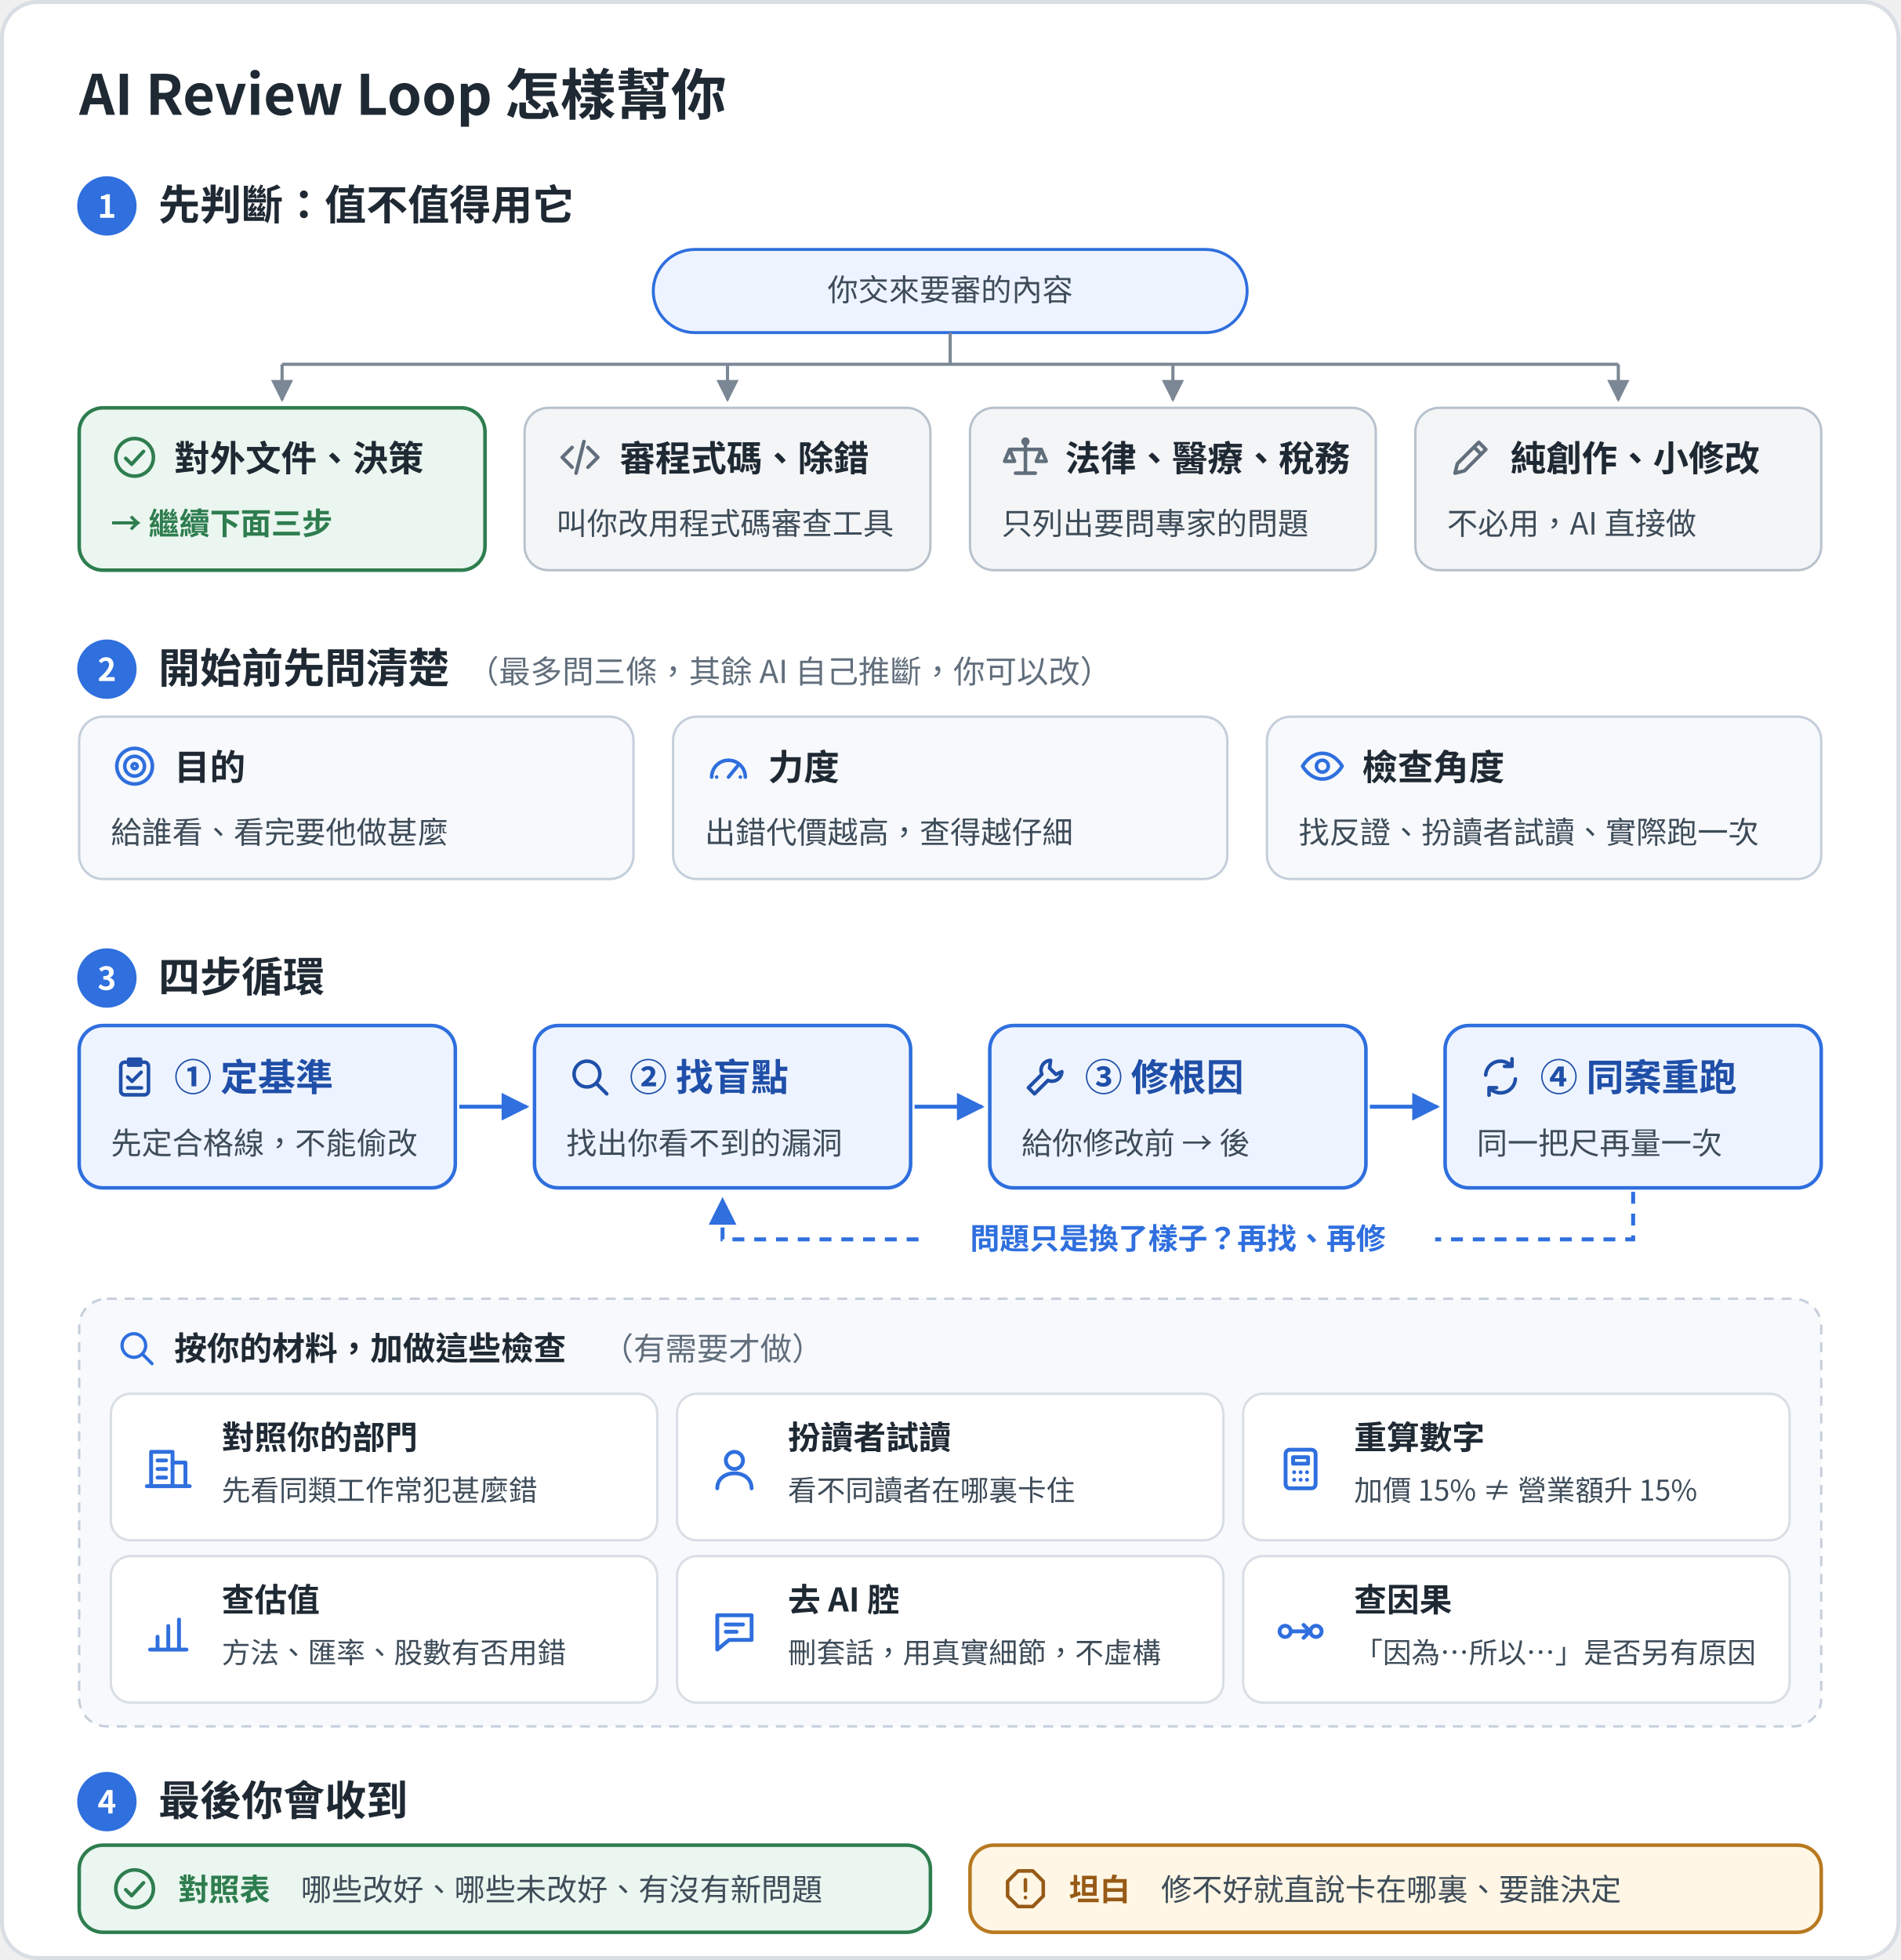
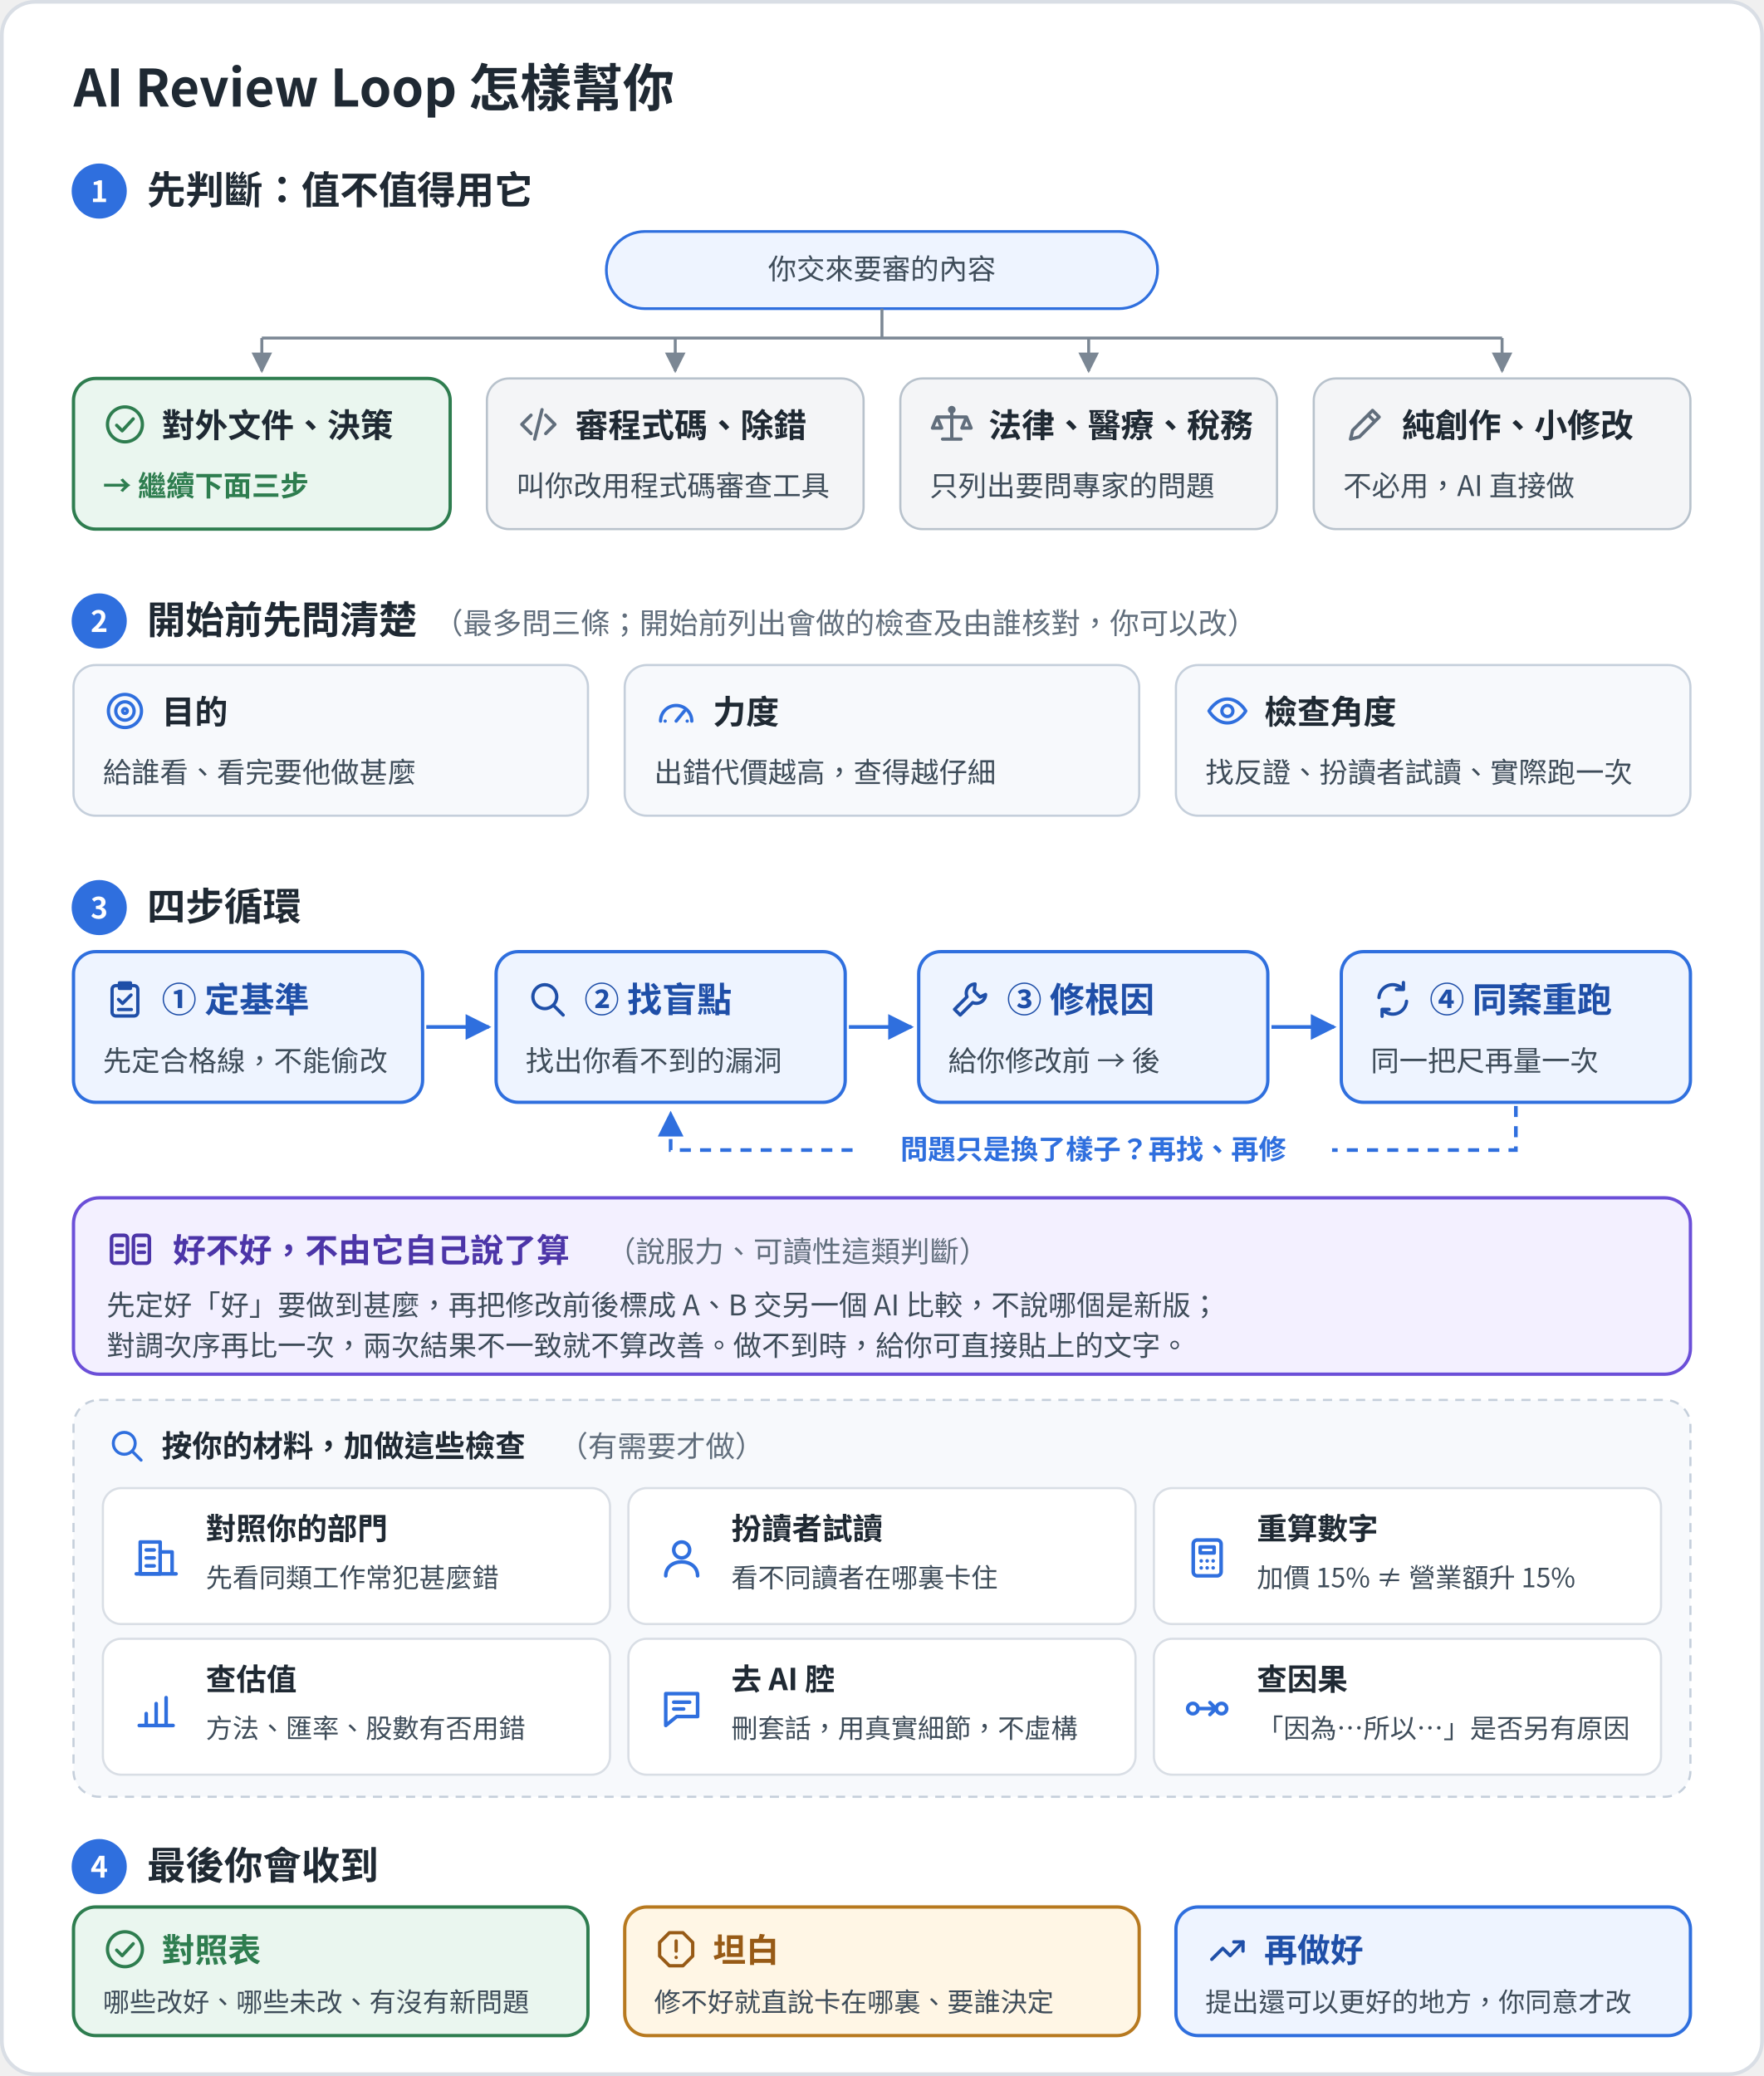
- <svg xmlns="http://www.w3.org/2000/svg" viewBox="0 0 960 990" width="960" height="990" role="img" aria-labelledby="t d">
+ <svg xmlns="http://www.w3.org/2000/svg" viewBox="0 0 960 1130" width="960" height="1130" role="img" aria-labelledby="t d">
  <defs>
    <marker id="a" viewBox="0 0 10 10" refX="9" refY="5" markerWidth="7" markerHeight="7" orient="auto-start-reverse">
      <path d="M0,0 L10,5 L0,10 z" fill="#7B8794" />
    </marker>
    <marker id="ab" viewBox="0 0 10 10" refX="9" refY="5" markerWidth="7" markerHeight="7" orient="auto-start-reverse">
      <path d="M0,0 L10,5 L0,10 z" fill="#2F6FDE" />
    </marker>
    <symbol id="i-check" viewBox="0 0 24 24">
      <circle cx="12" cy="12" r="9.5" />
      <path d="M7.5 12.5l3 3 6-6.5" />
    </symbol>
    <symbol id="i-code" viewBox="0 0 24 24">
      <path d="M8 7l-5 5 5 5M16 7l5 5-5 5M14 4l-4 16" />
    </symbol>
    <symbol id="i-scale" viewBox="0 0 24 24">
      <path d="M12 4v16M7 20h10M4 8h16M4 8l-2.5 6h5zM20 8l-2.5 6h5z" />
      <circle cx="12" cy="4" r="1.2" />
    </symbol>
    <symbol id="i-pencil" viewBox="0 0 24 24">
      <path d="M4 20l1.2-4.8L16 4.4l3.6 3.6L8.8 18.8zM13.6 6.8l3.6 3.6" />
    </symbol>
    <symbol id="i-target" viewBox="0 0 24 24">
      <circle cx="12" cy="12" r="9" />
      <circle cx="12" cy="12" r="5" />
      <circle cx="12" cy="12" r="1.3" />
    </symbol>
    <symbol id="i-gauge" viewBox="0 0 24 24">
      <path d="M3.5 17.5a8.5 8.5 0 0 1 17 0" />
      <path d="M12 17.5l4.5-5.5" />
      <path d="M6 17.5h.01M18 17.5h.01" />
    </symbol>
    <symbol id="i-eye" viewBox="0 0 24 24">
      <path d="M2 12s3.6-6.5 10-6.5S22 12 22 12s-3.6 6.5-10 6.5S2 12 2 12z" />
      <circle cx="12" cy="12" r="3" />
    </symbol>
    <symbol id="i-clip" viewBox="0 0 24 24">
      <rect x="5" y="4.5" width="14" height="16.5" rx="2" />
      <path d="M9 3h6v3H9zM8.5 12l2.2 2.2 4.6-4.6M8.5 17.5h7" />
    </symbol>
    <symbol id="i-search" viewBox="0 0 24 24">
      <circle cx="10.5" cy="10.5" r="6.5" />
      <path d="M15.3 15.3L20.5 20.5" />
    </symbol>
    <symbol id="i-wrench" viewBox="0 0 24 24">
      <path d="M14.7 3.6a5 5 0 0 0-4.4 7L3.5 17.4l3.1 3.1 6.8-6.8a5 5 0 0 0 7-4.4l-3 1.4-3.2-3.2z" />
    </symbol>
    <symbol id="i-repeat" viewBox="0 0 24 24">
      <path d="M4.5 11a7.5 7.5 0 0 1 13-4.6M19.5 13a7.5 7.5 0 0 1-13 4.6M17.8 2.8v3.8H14M6.2 21.2v-3.8H10" />
    </symbol>
    <symbol id="i-stop" viewBox="0 0 24 24">
      <path d="M8.3 3h7.4L21 8.3v7.4L15.7 21H8.3L3 15.7V8.3z" />
      <path d="M12 7.5v5.5M12 16.4v.1" />
    </symbol>
    <symbol id="i-building" viewBox="0 0 24 24">
      <rect x="4" y="4" width="10" height="16" />
      <path d="M14 9h6v11M2 20h20M7 8h4M7 12h4M7 16h4" />
    </symbol>
    <symbol id="i-user" viewBox="0 0 24 24">
      <circle cx="12" cy="8" r="4" />
      <path d="M4 21c0-4.4 3.6-7 8-7s8 2.6 8 7" />
    </symbol>
    <symbol id="i-calc" viewBox="0 0 24 24">
      <rect x="5" y="3" width="14" height="18" rx="2" />
      <path d="M8.5 6.5h7v3h-7zM9 13.5h.01M12 13.5h.01M15 13.5h.01M9 17h.01M12 17h.01M15 17h.01" />
    </symbol>
    <symbol id="i-chart" viewBox="0 0 24 24">
      <path d="M3.5 20.5h17M7 20.5v-6M12 20.5V9.5M17 20.5v-14" />
    </symbol>
    <symbol id="i-chat" viewBox="0 0 24 24">
      <path d="M4 4.5h16v11.5H9.5L4 20.5z" />
      <path d="M8 8.8h8M8 12.2h5" />
+     </symbol>
+     <symbol id="i-ab" viewBox="0 0 24 24">
+       <rect x="2.5" y="5" width="8" height="14" rx="1.5" />
+       <rect x="13.5" y="5" width="8" height="14" rx="1.5" />
+       <path d="M5 10h3M16 10h3M5 13.5h3M16 13.5h3" />
+     </symbol>
+     <symbol id="i-up" viewBox="0 0 24 24">
+       <path d="M3.5 17.5l6-6 4 4 7-7.5" />
+       <path d="M15.5 8h5v5" />
    </symbol>
    <symbol id="i-chain" viewBox="0 0 24 24">
      <circle cx="4.8" cy="12" r="2.6" />
      <circle cx="19.2" cy="12" r="2.6" />
      <path d="M7.6 12h8.6M13.4 9l3 3-3 3" />
    </symbol>
    <style>
      text { font-family: "PingFang TC", "Microsoft JhengHei", "Noto Sans TC", "Noto Sans CJK TC", "Heiti TC", sans-serif; fill: #1F2933; }
      use { fill: none; stroke-width: 1.8; stroke-linecap: round; stroke-linejoin: round; }
      .title { font-size: 28px; font-weight: 700; }
      .h { font-size: 21px; font-weight: 700; }
      .note { font-size: 16px; fill: #616E7C; }
      .n { font-size: 16px; font-weight: 700; fill: #FFFFFF; }
      .bt { font-size: 18px; font-weight: 700; }
      .mt { font-size: 16.5px; font-weight: 700; }
      .b { font-size: 15.5px; fill: #3E4C59; }
      .s { font-size: 14.5px; fill: #3E4C59; }
      .go { font-size: 15.5px; font-weight: 700; fill: #2E7D4F; }
      .step { font-size: 19px; font-weight: 700; fill: #1F4FA8; }
      .loop { font-size: 15px; font-weight: 700; fill: #2F6FDE; }
    </style>
  </defs>
-   <rect x="1" y="1" width="958" height="988" rx="18" fill="#FFFFFF" stroke="#D9DEE5" stroke-width="2" />
+   <rect x="1" y="1" width="958" height="1128" rx="18" fill="#FFFFFF" stroke="#D9DEE5" stroke-width="2" />
  <text class="title" x="40" y="58">AI Review Loop 怎樣幫你</text>
  <circle cx="54" cy="104" r="15" fill="#2F6FDE" />
  <text class="n" x="54" y="110" text-anchor="middle">1</text>
  <text class="h" x="80" y="111">先判斷：值不值得用它</text>
  <rect x="330" y="126" width="300" height="42" rx="21" fill="#EEF4FF" stroke="#2F6FDE" stroke-width="1.5" />
  <text class="b" x="480" y="152" text-anchor="middle">你交來要審的內容</text>
  <path d="M480,168 V184 M142.5,184 H817.5 M142.5,184 V198 M367.5,184 V198 M592.5,184 V198 M817.5,184 V198" stroke="#7B8794" stroke-width="1.6" fill="none" />
  <path d="M142.5,194 V202" stroke="#7B8794" stroke-width="1.6" marker-end="url(#a)" />
  <path d="M367.5,194 V202" stroke="#7B8794" stroke-width="1.6" marker-end="url(#a)" />
  <path d="M592.5,194 V202" stroke="#7B8794" stroke-width="1.6" marker-end="url(#a)" />
  <path d="M817.5,194 V202" stroke="#7B8794" stroke-width="1.6" marker-end="url(#a)" />
  <rect x="40" y="206" width="205" height="82" rx="12" fill="#EAF6EF" stroke="#2E7D4F" stroke-width="1.8" />
  <use href="#i-check" x="56" y="219" width="24" height="24" stroke="#2E7D4F" />
  <text class="bt" x="88" y="238">對外文件、決策</text>
  <text class="go" x="56" y="270">→ 繼續下面三步</text>
  <rect x="265" y="206" width="205" height="82" rx="12" fill="#F4F5F7" stroke="#B8C2CC" stroke-width="1.2" />
  <use href="#i-code" x="281" y="219" width="24" height="24" stroke="#616E7C" />
  <text class="bt" x="313" y="238">審程式碼、除錯</text>
  <text class="b" x="281" y="270">叫你改用程式碼審查工具</text>
  <rect x="490" y="206" width="205" height="82" rx="12" fill="#F4F5F7" stroke="#B8C2CC" stroke-width="1.2" />
  <use href="#i-scale" x="506" y="219" width="24" height="24" stroke="#616E7C" />
  <text class="bt" x="538" y="238">法律、醫療、稅務</text>
  <text class="b" x="506" y="270">只列出要問專家的問題</text>
  <rect x="715" y="206" width="205" height="82" rx="12" fill="#F4F5F7" stroke="#B8C2CC" stroke-width="1.2" />
  <use href="#i-pencil" x="731" y="219" width="24" height="24" stroke="#616E7C" />
  <text class="bt" x="763" y="238">純創作、小修改</text>
  <text class="b" x="731" y="270">不必用，AI 直接做</text>
  <circle cx="54" cy="338" r="15" fill="#2F6FDE" />
  <text class="n" x="54" y="344" text-anchor="middle">2</text>
  <text class="h" x="80" y="345">開始前先問清楚</text>
-   <text class="note" x="236" y="345">（最多問三條，其餘 AI 自己推斷，你可以改）</text>
+   <text class="note" x="236" y="345">（最多問三條；開始前列出會做的檢查及由誰核對，你可以改）</text>
  <rect x="40" y="362" width="280" height="82" rx="12" fill="#F7F9FC" stroke="#C5CFDB" stroke-width="1.2" />
  <use href="#i-target" x="56" y="375" width="24" height="24" stroke="#2F6FDE" />
  <text class="bt" x="88" y="394">目的</text>
  <text class="b" x="56" y="426">給誰看、看完要他做甚麼</text>
  <rect x="340" y="362" width="280" height="82" rx="12" fill="#F7F9FC" stroke="#C5CFDB" stroke-width="1.2" />
  <use href="#i-gauge" x="356" y="375" width="24" height="24" stroke="#2F6FDE" />
  <text class="bt" x="388" y="394">力度</text>
  <text class="b" x="356" y="426">出錯代價越高，查得越仔細</text>
  <rect x="640" y="362" width="280" height="82" rx="12" fill="#F7F9FC" stroke="#C5CFDB" stroke-width="1.2" />
  <use href="#i-eye" x="656" y="375" width="24" height="24" stroke="#2F6FDE" />
  <text class="bt" x="688" y="394">檢查角度</text>
  <text class="b" x="656" y="426">找反證、扮讀者試讀、實際跑一次</text>
  <circle cx="54" cy="494" r="15" fill="#2F6FDE" />
  <text class="n" x="54" y="500" text-anchor="middle">3</text>
  <text class="h" x="80" y="501">四步循環</text>
  <rect x="40" y="518" width="190" height="82" rx="12" fill="#EEF4FF" stroke="#2F6FDE" stroke-width="1.8" />
  <use href="#i-clip" x="56" y="532" width="24" height="24" stroke="#1F4FA8" />
  <text class="step" x="88" y="551">① 定基準</text>
  <text class="b" x="56" y="583">先定合格線，不能偷改</text>
  <rect x="270" y="518" width="190" height="82" rx="12" fill="#EEF4FF" stroke="#2F6FDE" stroke-width="1.8" />
  <use href="#i-search" x="286" y="532" width="24" height="24" stroke="#1F4FA8" />
  <text class="step" x="318" y="551">② 找盲點</text>
  <text class="b" x="286" y="583">找出你看不到的漏洞</text>
  <rect x="500" y="518" width="190" height="82" rx="12" fill="#EEF4FF" stroke="#2F6FDE" stroke-width="1.8" />
  <use href="#i-wrench" x="516" y="532" width="24" height="24" stroke="#1F4FA8" />
  <text class="step" x="548" y="551">③ 修根因</text>
  <text class="b" x="516" y="583">給你修改前 → 後</text>
  <rect x="730" y="518" width="190" height="82" rx="12" fill="#EEF4FF" stroke="#2F6FDE" stroke-width="1.8" />
  <use href="#i-repeat" x="746" y="532" width="24" height="24" stroke="#1F4FA8" />
  <text class="step" x="778" y="551">④ 同案重跑</text>
  <text class="b" x="746" y="583">同一把尺再量一次</text>
  <path d="M232,559 H266" stroke="#2F6FDE" stroke-width="2" fill="none" marker-end="url(#ab)" />
  <path d="M462,559 H496" stroke="#2F6FDE" stroke-width="2" fill="none" marker-end="url(#ab)" />
  <path d="M692,559 H726" stroke="#2F6FDE" stroke-width="2" fill="none" marker-end="url(#ab)" />
  <path d="M825,602 V626 H365 V606" stroke="#2F6FDE" stroke-width="2" stroke-dasharray="6 5" fill="none" marker-end="url(#ab)" />
  <rect x="465" y="613" width="260" height="26" rx="13" fill="#FFFFFF" />
  <text class="loop" x="595" y="631" text-anchor="middle">問題只是換了樣子？再找、再修</text>
-   <rect x="40" y="656" width="880" height="216" rx="14" fill="#F7F9FC" stroke="#C5CFDB" stroke-width="1.2" stroke-dasharray="5 4" />
-   <use href="#i-search" x="58" y="670" width="22" height="22" stroke="#2F6FDE" />
-   <text class="mt" x="88" y="687">按你的材料，加做這些檢查</text>
-   <text class="note" x="304" y="687">（有需要才做）</text>
-   <rect x="56" y="704" width="276" height="74" rx="10" fill="#FFFFFF" stroke="#D9DEE5" stroke-width="1.2" />
-   <use href="#i-building" x="72" y="729" width="26" height="26" stroke="#2F6FDE" />
-   <text class="mt" x="112" y="732">對照你的部門</text>
-   <text class="s" x="112" y="758">先看同類工作常犯甚麼錯</text>
-   <rect x="342" y="704" width="276" height="74" rx="10" fill="#FFFFFF" stroke="#D9DEE5" stroke-width="1.2" />
-   <use href="#i-user" x="358" y="729" width="26" height="26" stroke="#2F6FDE" />
-   <text class="mt" x="398" y="732">扮讀者試讀</text>
-   <text class="s" x="398" y="758">看不同讀者在哪裏卡住</text>
-   <rect x="628" y="704" width="276" height="74" rx="10" fill="#FFFFFF" stroke="#D9DEE5" stroke-width="1.2" />
-   <use href="#i-calc" x="644" y="729" width="26" height="26" stroke="#2F6FDE" />
-   <text class="mt" x="684" y="732">重算數字</text>
-   <text class="s" x="684" y="758">加價 15% ≠ 營業額升 15%</text>
-   <rect x="56" y="786" width="276" height="74" rx="10" fill="#FFFFFF" stroke="#D9DEE5" stroke-width="1.2" />
-   <use href="#i-chart" x="72" y="811" width="26" height="26" stroke="#2F6FDE" />
-   <text class="mt" x="112" y="814">查估值</text>
-   <text class="s" x="112" y="840">方法、匯率、股數有否用錯</text>
-   <rect x="342" y="786" width="276" height="74" rx="10" fill="#FFFFFF" stroke="#D9DEE5" stroke-width="1.2" />
-   <use href="#i-chat" x="358" y="811" width="26" height="26" stroke="#2F6FDE" />
-   <text class="mt" x="398" y="814">去 AI 腔</text>
-   <text class="s" x="398" y="840">刪套話，用真實細節，不虛構</text>
-   <rect x="628" y="786" width="276" height="74" rx="10" fill="#FFFFFF" stroke="#D9DEE5" stroke-width="1.2" />
-   <use href="#i-chain" x="644" y="811" width="26" height="26" stroke="#2F6FDE" />
-   <text class="mt" x="684" y="814">查因果</text>
-   <text class="s" x="684" y="840">「因為…所以…」是否另有原因</text>
-   <circle cx="54" cy="910" r="15" fill="#2F6FDE" />
-   <text class="n" x="54" y="916" text-anchor="middle">4</text>
-   <text class="h" x="80" y="917">最後你會收到</text>
-   <rect x="40" y="932" width="430" height="44" rx="12" fill="#EAF6EF" stroke="#2E7D4F" stroke-width="1.8" />
-   <use href="#i-check" x="56" y="942" width="24" height="24" stroke="#2E7D4F" />
-   <text class="b" x="90" y="960">
-     <tspan font-weight="700" fill="#2E7D4F">對照表</tspan>　哪些改好、哪些未改好、有沒有新問題</text>
-   <rect x="490" y="932" width="430" height="44" rx="12" fill="#FFF6E5" stroke="#B7791F" stroke-width="1.8" />
-   <use href="#i-stop" x="506" y="942" width="24" height="24" stroke="#975A16" />
-   <text class="b" x="540" y="960">
-     <tspan font-weight="700" fill="#975A16">坦白</tspan>　修不好就直說卡在哪裏、要誰決定</text>
+   <rect x="40" y="652" width="880" height="96" rx="14" fill="#F3F0FF" stroke="#6B4FD8" stroke-width="1.8" />
+   <use href="#i-ab" x="58" y="667" width="26" height="26" stroke="#4C35A8" />
+   <text class="bt" x="94" y="687" style="fill:#4C35A8">好不好，不由它自己說了算</text>
+   <text class="note" x="330" y="687">（說服力、可讀性這類判斷）</text>
+   <text class="b" x="58" y="716">先定好「好」要做到甚麼，再把修改前後標成 A、B 交另一個 AI 比較，不說哪個是新版；</text>
+   <text class="b" x="58" y="738">對調次序再比一次，兩次結果不一致就不算改善。做不到時，給你可直接貼上的文字。</text>
+   <rect x="40" y="762" width="880" height="216" rx="14" fill="#F7F9FC" stroke="#C5CFDB" stroke-width="1.2" stroke-dasharray="5 4" />
+   <use href="#i-search" x="58" y="776" width="22" height="22" stroke="#2F6FDE" />
+   <text class="mt" x="88" y="793">按你的材料，加做這些檢查</text>
+   <text class="note" x="304" y="793">（有需要才做）</text>
+   <rect x="56" y="810" width="276" height="74" rx="10" fill="#FFFFFF" stroke="#D9DEE5" stroke-width="1.2" />
+   <use href="#i-building" x="72" y="835" width="26" height="26" stroke="#2F6FDE" />
+   <text class="mt" x="112" y="838">對照你的部門</text>
+   <text class="s" x="112" y="864">先看同類工作常犯甚麼錯</text>
+   <rect x="342" y="810" width="276" height="74" rx="10" fill="#FFFFFF" stroke="#D9DEE5" stroke-width="1.2" />
+   <use href="#i-user" x="358" y="835" width="26" height="26" stroke="#2F6FDE" />
+   <text class="mt" x="398" y="838">扮讀者試讀</text>
+   <text class="s" x="398" y="864">看不同讀者在哪裏卡住</text>
+   <rect x="628" y="810" width="276" height="74" rx="10" fill="#FFFFFF" stroke="#D9DEE5" stroke-width="1.2" />
+   <use href="#i-calc" x="644" y="835" width="26" height="26" stroke="#2F6FDE" />
+   <text class="mt" x="684" y="838">重算數字</text>
+   <text class="s" x="684" y="864">加價 15% ≠ 營業額升 15%</text>
+   <rect x="56" y="892" width="276" height="74" rx="10" fill="#FFFFFF" stroke="#D9DEE5" stroke-width="1.2" />
+   <use href="#i-chart" x="72" y="917" width="26" height="26" stroke="#2F6FDE" />
+   <text class="mt" x="112" y="920">查估值</text>
+   <text class="s" x="112" y="946">方法、匯率、股數有否用錯</text>
+   <rect x="342" y="892" width="276" height="74" rx="10" fill="#FFFFFF" stroke="#D9DEE5" stroke-width="1.2" />
+   <use href="#i-chat" x="358" y="917" width="26" height="26" stroke="#2F6FDE" />
+   <text class="mt" x="398" y="920">去 AI 腔</text>
+   <text class="s" x="398" y="946">刪套話，用真實細節，不虛構</text>
+   <rect x="628" y="892" width="276" height="74" rx="10" fill="#FFFFFF" stroke="#D9DEE5" stroke-width="1.2" />
+   <use href="#i-chain" x="644" y="917" width="26" height="26" stroke="#2F6FDE" />
+   <text class="mt" x="684" y="920">查因果</text>
+   <text class="s" x="684" y="946">「因為…所以…」是否另有原因</text>
+   <circle cx="54" cy="1016" r="15" fill="#2F6FDE" />
+   <text class="n" x="54" y="1022" text-anchor="middle">4</text>
+   <text class="h" x="80" y="1023">最後你會收到</text>
+   <rect x="40" y="1038" width="280" height="70" rx="12" fill="#EAF6EF" stroke="#2E7D4F" stroke-width="1.8" />
+   <use href="#i-check" x="56" y="1049" width="24" height="24" stroke="#2E7D4F" />
+   <text class="bt" x="88" y="1068" style="fill:#2E7D4F">對照表</text>
+   <text class="s" x="56" y="1095">哪些改好、哪些未改、有沒有新問題</text>
+   <rect x="340" y="1038" width="280" height="70" rx="12" fill="#FFF6E5" stroke="#B7791F" stroke-width="1.8" />
+   <use href="#i-stop" x="356" y="1049" width="24" height="24" stroke="#975A16" />
+   <text class="bt" x="388" y="1068" style="fill:#975A16">坦白</text>
+   <text class="s" x="356" y="1095">修不好就直說卡在哪裏、要誰決定</text>
+   <rect x="640" y="1038" width="280" height="70" rx="12" fill="#EEF4FF" stroke="#2F6FDE" stroke-width="1.8" />
+   <use href="#i-up" x="656" y="1049" width="24" height="24" stroke="#1F4FA8" />
+   <text class="bt" x="688" y="1068" style="fill:#1F4FA8">再做好</text>
+   <text class="s" x="656" y="1095">提出還可以更好的地方，你同意才改</text>
</svg>
